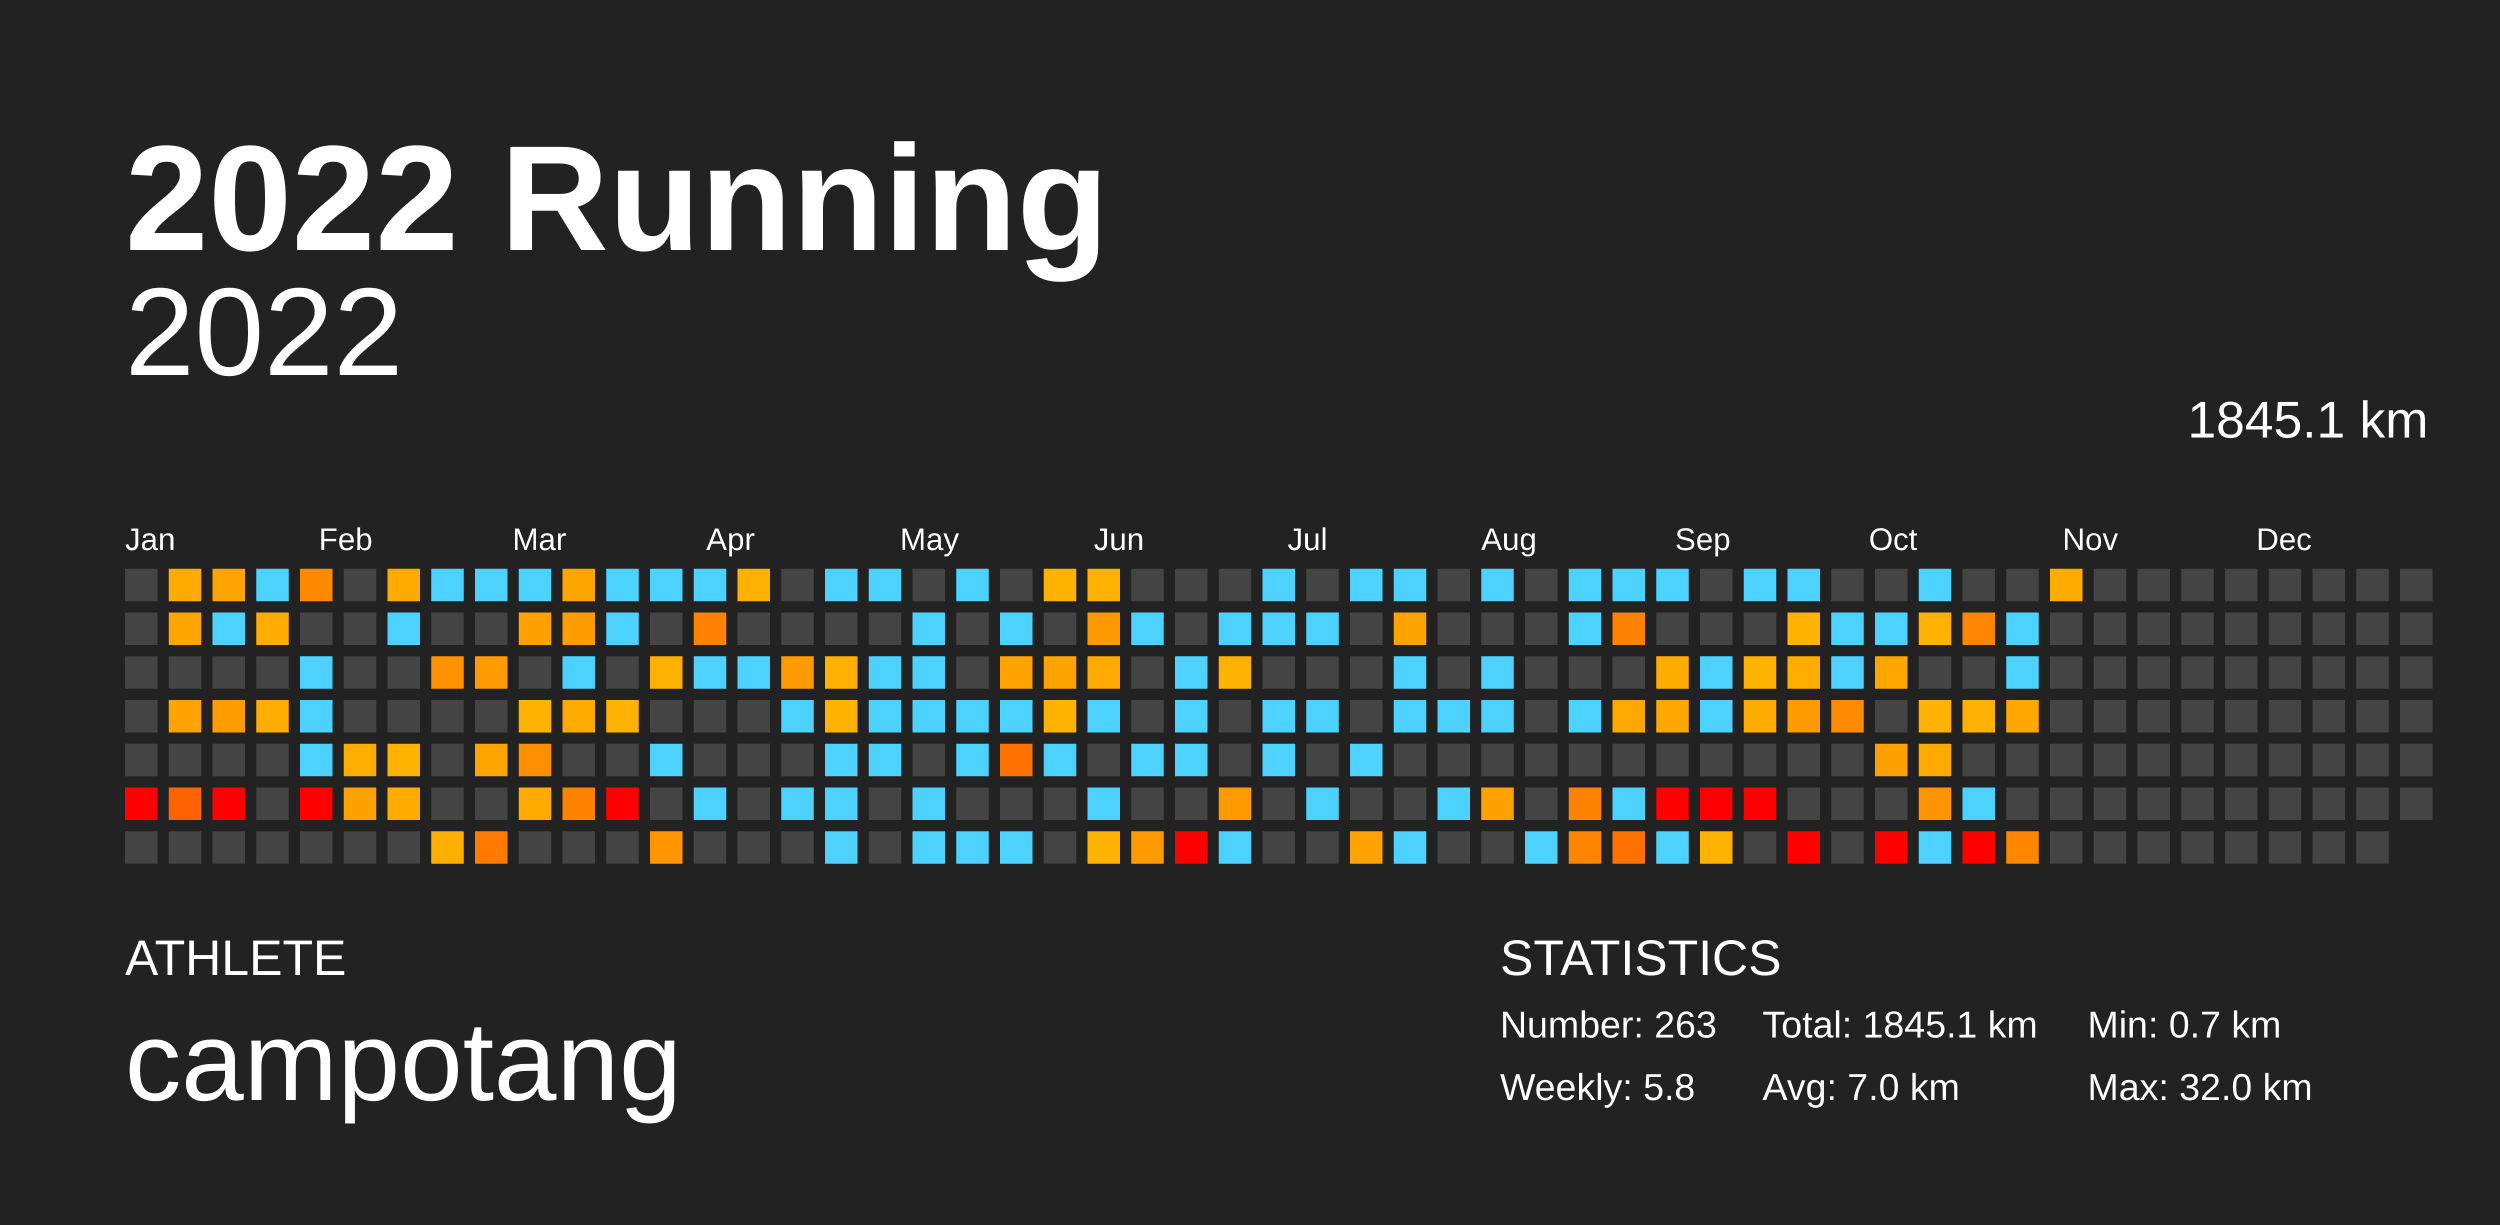
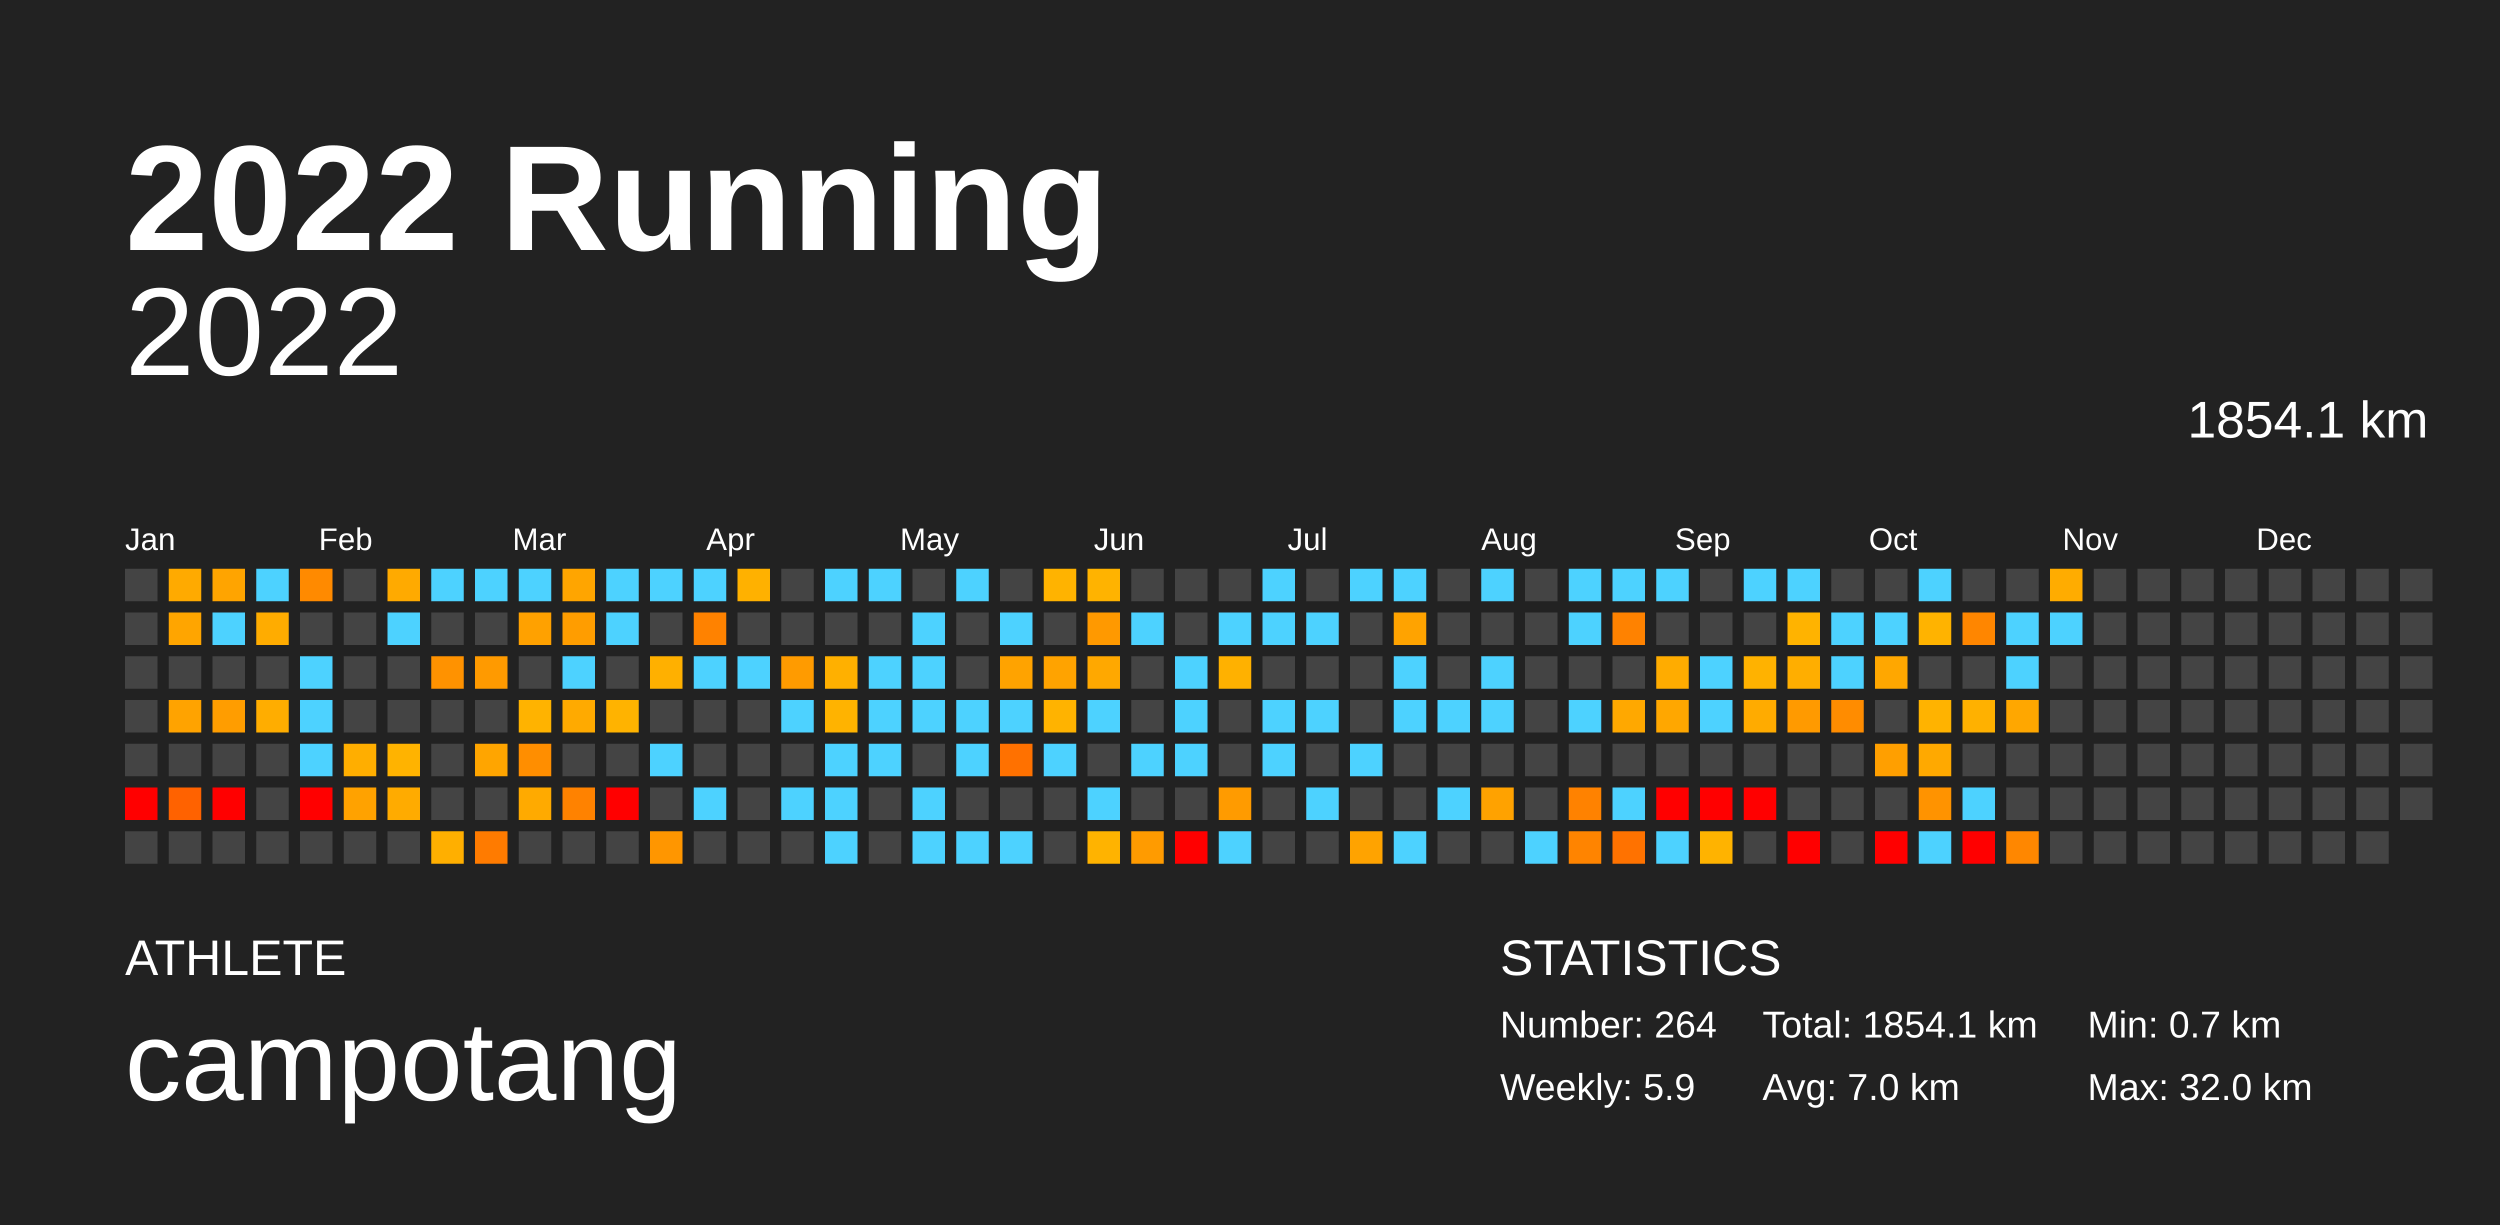
<svg xmlns="http://www.w3.org/2000/svg" baseProfile="full" height="98mm" version="1.1" viewBox="0,0,200,98" width="200mm">
  <defs />
  <rect fill="#222222" height="98" width="200" x="0" y="0" />
  <text fill="#FFFFFF" style="font-size:12px; font-family:Arial; font-weight:bold;" x="10" y="20">2022 Running</text>
  <text fill="#FFFFFF" style="font-size:4px; font-family:Arial" x="10" y="78">ATHLETE</text>
  <text fill="#FFFFFF" style="font-size:9px; font-family:Arial" x="10" y="88">campotang</text>
  <text fill="#FFFFFF" style="font-size:4px; font-family:Arial" x="120" y="78">STATISTICS</text>
-   <text fill="#FFFFFF" style="font-size:3px; font-family:Arial" x="120" y="83">Number: 263</text>
-   <text fill="#FFFFFF" style="font-size:3px; font-family:Arial" x="120" y="88">Weekly: 5.8</text>
-   <text fill="#FFFFFF" style="font-size:3px; font-family:Arial" x="141" y="83">Total: 1845.1 km</text>
+   <text fill="#FFFFFF" style="font-size:3px; font-family:Arial" x="120" y="83">Number: 264</text>
+   <text fill="#FFFFFF" style="font-size:3px; font-family:Arial" x="120" y="88">Weekly: 5.9</text>
+   <text fill="#FFFFFF" style="font-size:3px; font-family:Arial" x="141" y="83">Total: 1854.1 km</text>
  <text fill="#FFFFFF" style="font-size:3px; font-family:Arial" x="141" y="88">Avg: 7.0 km</text>
  <text fill="#FFFFFF" style="font-size:3px; font-family:Arial" x="167" y="83">Min: 0.7 km</text>
  <text fill="#FFFFFF" style="font-size:3px; font-family:Arial" x="167" y="88">Max: 32.0 km</text>
  <text alignment-baseline="hanging" fill="#FFFFFF" style="font-size:10.0px; font-family:Arial;" x="10" y="30">2022</text>
-   <text alignment-baseline="hanging" fill="#FFFFFF" style="font-size:4.125px; font-family:Arial;" x="175" y="35">1845.1 km</text>
+   <text alignment-baseline="hanging" fill="#FFFFFF" style="font-size:4.125px; font-family:Arial;" x="175" y="35">1854.1 km</text>
  <text fill="#FFFFFF" style="font-size:2.5px; font-family:Arial" x="10.0" y="44">Jan</text>
  <text fill="#FFFFFF" style="font-size:2.5px; font-family:Arial" x="25.5" y="44">Feb</text>
  <text fill="#FFFFFF" style="font-size:2.5px; font-family:Arial" x="41.0" y="44">Mar</text>
  <text fill="#FFFFFF" style="font-size:2.5px; font-family:Arial" x="56.5" y="44">Apr</text>
  <text fill="#FFFFFF" style="font-size:2.5px; font-family:Arial" x="72.0" y="44">May</text>
  <text fill="#FFFFFF" style="font-size:2.5px; font-family:Arial" x="87.5" y="44">Jun</text>
  <text fill="#FFFFFF" style="font-size:2.5px; font-family:Arial" x="103.0" y="44">Jul</text>
  <text fill="#FFFFFF" style="font-size:2.5px; font-family:Arial" x="118.5" y="44">Aug</text>
  <text fill="#FFFFFF" style="font-size:2.5px; font-family:Arial" x="134.0" y="44">Sep</text>
  <text fill="#FFFFFF" style="font-size:2.5px; font-family:Arial" x="149.5" y="44">Oct</text>
  <text fill="#FFFFFF" style="font-size:2.5px; font-family:Arial" x="165.0" y="44">Nov</text>
  <text fill="#FFFFFF" style="font-size:2.5px; font-family:Arial" x="180.5" y="44">Dec</text>
  <rect fill="#444444" height="2.6" width="2.6" x="10.0" y="45.5" />
  <rect fill="#444444" height="2.6" width="2.6" x="10.0" y="49.0" />
  <rect fill="#444444" height="2.6" width="2.6" x="10.0" y="52.5" />
  <rect fill="#444444" height="2.6" width="2.6" x="10.0" y="56.0" />
  <rect fill="#444444" height="2.6" width="2.6" x="10.0" y="59.5" />
  <rect fill="red" height="2.6" width="2.6" x="10.0" y="63.0" />
  <rect fill="#444444" height="2.6" width="2.6" x="10.0" y="66.5" />
  <rect fill="#ffaa00" height="2.6" width="2.6" x="13.5" y="45.5" />
  <rect fill="#ffa500" height="2.6" width="2.6" x="13.5" y="49.0" />
  <rect fill="#444444" height="2.6" width="2.6" x="13.5" y="52.5" />
  <rect fill="#ffa300" height="2.6" width="2.6" x="13.5" y="56.0" />
  <rect fill="#444444" height="2.6" width="2.6" x="13.5" y="59.5" />
  <rect fill="#ff6200" height="2.6" width="2.6" x="13.5" y="63.0" />
  <rect fill="#444444" height="2.6" width="2.6" x="13.5" y="66.5" />
  <rect fill="#ffa400" height="2.6" width="2.6" x="17.0" y="45.5" />
  <rect fill="#4dd2ff" height="2.6" width="2.6" x="17.0" y="49.0" />
  <rect fill="#444444" height="2.6" width="2.6" x="17.0" y="52.5" />
  <rect fill="#ff9d00" height="2.6" width="2.6" x="17.0" y="56.0" />
  <rect fill="#444444" height="2.6" width="2.6" x="17.0" y="59.5" />
  <rect fill="red" height="2.6" width="2.6" x="17.0" y="63.0" />
  <rect fill="#444444" height="2.6" width="2.6" x="17.0" y="66.5" />
  <rect fill="#4dd2ff" height="2.6" width="2.6" x="20.5" y="45.5" />
  <rect fill="#ffac00" height="2.6" width="2.6" x="20.5" y="49.0" />
  <rect fill="#444444" height="2.6" width="2.6" x="20.5" y="52.5" />
  <rect fill="#ffad00" height="2.6" width="2.6" x="20.5" y="56.0" />
  <rect fill="#444444" height="2.6" width="2.6" x="20.5" y="59.5" />
  <rect fill="#444444" height="2.6" width="2.6" x="20.5" y="63.0" />
  <rect fill="#444444" height="2.6" width="2.6" x="20.5" y="66.5" />
  <rect fill="#ff8a00" height="2.6" width="2.6" x="24.0" y="45.5" />
  <rect fill="#444444" height="2.6" width="2.6" x="24.0" y="49.0" />
  <rect fill="#4dd2ff" height="2.6" width="2.6" x="24.0" y="52.5" />
  <rect fill="#4dd2ff" height="2.6" width="2.6" x="24.0" y="56.0" />
  <rect fill="#4dd2ff" height="2.6" width="2.6" x="24.0" y="59.5" />
  <rect fill="red" height="2.6" width="2.6" x="24.0" y="63.0" />
  <rect fill="#444444" height="2.6" width="2.6" x="24.0" y="66.5" />
  <rect fill="#444444" height="2.6" width="2.6" x="27.5" y="45.5" />
  <rect fill="#444444" height="2.6" width="2.6" x="27.5" y="49.0" />
  <rect fill="#444444" height="2.6" width="2.6" x="27.5" y="52.5" />
  <rect fill="#444444" height="2.6" width="2.6" x="27.5" y="56.0" />
  <rect fill="#ffae00" height="2.6" width="2.6" x="27.5" y="59.5" />
  <rect fill="#ffa200" height="2.6" width="2.6" x="27.5" y="63.0" />
  <rect fill="#444444" height="2.6" width="2.6" x="27.5" y="66.5" />
  <rect fill="#ffaa00" height="2.6" width="2.6" x="31.0" y="45.5" />
  <rect fill="#4dd2ff" height="2.6" width="2.6" x="31.0" y="49.0" />
  <rect fill="#444444" height="2.6" width="2.6" x="31.0" y="52.5" />
  <rect fill="#444444" height="2.6" width="2.6" x="31.0" y="56.0" />
  <rect fill="#ffb300" height="2.6" width="2.6" x="31.0" y="59.5" />
  <rect fill="#ffab00" height="2.6" width="2.6" x="31.0" y="63.0" />
  <rect fill="#444444" height="2.6" width="2.6" x="31.0" y="66.5" />
  <rect fill="#4dd2ff" height="2.6" width="2.6" x="34.5" y="45.5" />
  <rect fill="#444444" height="2.6" width="2.6" x="34.5" y="49.0" />
  <rect fill="#ff9200" height="2.6" width="2.6" x="34.5" y="52.5" />
  <rect fill="#444444" height="2.6" width="2.6" x="34.5" y="56.0" />
  <rect fill="#444444" height="2.6" width="2.6" x="34.5" y="59.5" />
  <rect fill="#444444" height="2.6" width="2.6" x="34.5" y="63.0" />
  <rect fill="#ffaf00" height="2.6" width="2.6" x="34.5" y="66.5" />
  <rect fill="#4dd2ff" height="2.6" width="2.6" x="38.0" y="45.5" />
  <rect fill="#444444" height="2.6" width="2.6" x="38.0" y="49.0" />
  <rect fill="#ff9a00" height="2.6" width="2.6" x="38.0" y="52.5" />
  <rect fill="#444444" height="2.6" width="2.6" x="38.0" y="56.0" />
  <rect fill="#ffa500" height="2.6" width="2.6" x="38.0" y="59.5" />
  <rect fill="#444444" height="2.6" width="2.6" x="38.0" y="63.0" />
  <rect fill="#ff7b00" height="2.6" width="2.6" x="38.0" y="66.5" />
  <rect fill="#4dd2ff" height="2.6" width="2.6" x="41.5" y="45.5" />
  <rect fill="#ffa100" height="2.6" width="2.6" x="41.5" y="49.0" />
  <rect fill="#444444" height="2.6" width="2.6" x="41.5" y="52.5" />
  <rect fill="#ffb300" height="2.6" width="2.6" x="41.5" y="56.0" />
  <rect fill="#ff8e00" height="2.6" width="2.6" x="41.5" y="59.5" />
  <rect fill="#ffaa00" height="2.6" width="2.6" x="41.5" y="63.0" />
  <rect fill="#444444" height="2.6" width="2.6" x="41.5" y="66.5" />
  <rect fill="#ffa500" height="2.6" width="2.6" x="45.0" y="45.5" />
  <rect fill="#ff9d00" height="2.6" width="2.6" x="45.0" y="49.0" />
  <rect fill="#4dd2ff" height="2.6" width="2.6" x="45.0" y="52.5" />
  <rect fill="#ffaa00" height="2.6" width="2.6" x="45.0" y="56.0" />
  <rect fill="#444444" height="2.6" width="2.6" x="45.0" y="59.5" />
  <rect fill="#ff8200" height="2.6" width="2.6" x="45.0" y="63.0" />
  <rect fill="#444444" height="2.6" width="2.6" x="45.0" y="66.5" />
  <rect fill="#4dd2ff" height="2.6" width="2.6" x="48.5" y="45.5" />
  <rect fill="#4dd2ff" height="2.6" width="2.6" x="48.5" y="49.0" />
  <rect fill="#444444" height="2.6" width="2.6" x="48.5" y="52.5" />
  <rect fill="#ffb300" height="2.6" width="2.6" x="48.5" y="56.0" />
  <rect fill="#444444" height="2.6" width="2.6" x="48.5" y="59.5" />
  <rect fill="red" height="2.6" width="2.6" x="48.5" y="63.0" />
  <rect fill="#444444" height="2.6" width="2.6" x="48.5" y="66.5" />
  <rect fill="#4dd2ff" height="2.6" width="2.6" x="52.0" y="45.5" />
  <rect fill="#444444" height="2.6" width="2.6" x="52.0" y="49.0" />
  <rect fill="#ffb000" height="2.6" width="2.6" x="52.0" y="52.5" />
  <rect fill="#444444" height="2.6" width="2.6" x="52.0" y="56.0" />
  <rect fill="#4dd2ff" height="2.6" width="2.6" x="52.0" y="59.5" />
  <rect fill="#444444" height="2.6" width="2.6" x="52.0" y="63.0" />
  <rect fill="#ff9600" height="2.6" width="2.6" x="52.0" y="66.5" />
  <rect fill="#4dd2ff" height="2.6" width="2.6" x="55.5" y="45.5" />
  <rect fill="#ff8200" height="2.6" width="2.6" x="55.5" y="49.0" />
  <rect fill="#4dd2ff" height="2.6" width="2.6" x="55.5" y="52.5" />
  <rect fill="#444444" height="2.6" width="2.6" x="55.5" y="56.0" />
  <rect fill="#444444" height="2.6" width="2.6" x="55.5" y="59.5" />
  <rect fill="#4dd2ff" height="2.6" width="2.6" x="55.5" y="63.0" />
  <rect fill="#444444" height="2.6" width="2.6" x="55.5" y="66.5" />
  <rect fill="#ffb100" height="2.6" width="2.6" x="59.0" y="45.5" />
  <rect fill="#444444" height="2.6" width="2.6" x="59.0" y="49.0" />
  <rect fill="#4dd2ff" height="2.6" width="2.6" x="59.0" y="52.5" />
  <rect fill="#444444" height="2.6" width="2.6" x="59.0" y="56.0" />
  <rect fill="#444444" height="2.6" width="2.6" x="59.0" y="59.5" />
  <rect fill="#444444" height="2.6" width="2.6" x="59.0" y="63.0" />
  <rect fill="#444444" height="2.6" width="2.6" x="59.0" y="66.5" />
  <rect fill="#444444" height="2.6" width="2.6" x="62.5" y="45.5" />
  <rect fill="#444444" height="2.6" width="2.6" x="62.5" y="49.0" />
  <rect fill="#ff9b00" height="2.6" width="2.6" x="62.5" y="52.5" />
  <rect fill="#4dd2ff" height="2.6" width="2.6" x="62.5" y="56.0" />
  <rect fill="#444444" height="2.6" width="2.6" x="62.5" y="59.5" />
  <rect fill="#4dd2ff" height="2.6" width="2.6" x="62.5" y="63.0" />
  <rect fill="#444444" height="2.6" width="2.6" x="62.5" y="66.5" />
  <rect fill="#4dd2ff" height="2.6" width="2.6" x="66.0" y="45.5" />
  <rect fill="#444444" height="2.6" width="2.6" x="66.0" y="49.0" />
  <rect fill="#ffb000" height="2.6" width="2.6" x="66.0" y="52.5" />
  <rect fill="#ffb300" height="2.6" width="2.6" x="66.0" y="56.0" />
  <rect fill="#4dd2ff" height="2.6" width="2.6" x="66.0" y="59.5" />
  <rect fill="#4dd2ff" height="2.6" width="2.6" x="66.0" y="63.0" />
  <rect fill="#4dd2ff" height="2.6" width="2.6" x="66.0" y="66.5" />
  <rect fill="#4dd2ff" height="2.6" width="2.6" x="69.5" y="45.5" />
  <rect fill="#444444" height="2.6" width="2.6" x="69.5" y="49.0" />
  <rect fill="#4dd2ff" height="2.6" width="2.6" x="69.5" y="52.5" />
  <rect fill="#4dd2ff" height="2.6" width="2.6" x="69.5" y="56.0" />
  <rect fill="#4dd2ff" height="2.6" width="2.6" x="69.5" y="59.5" />
  <rect fill="#444444" height="2.6" width="2.6" x="69.5" y="63.0" />
  <rect fill="#444444" height="2.6" width="2.6" x="69.5" y="66.5" />
  <rect fill="#444444" height="2.6" width="2.6" x="73.0" y="45.5" />
  <rect fill="#4dd2ff" height="2.6" width="2.6" x="73.0" y="49.0" />
  <rect fill="#4dd2ff" height="2.6" width="2.6" x="73.0" y="52.5" />
  <rect fill="#4dd2ff" height="2.6" width="2.6" x="73.0" y="56.0" />
  <rect fill="#444444" height="2.6" width="2.6" x="73.0" y="59.5" />
  <rect fill="#4dd2ff" height="2.6" width="2.6" x="73.0" y="63.0" />
  <rect fill="#4dd2ff" height="2.6" width="2.6" x="73.0" y="66.5" />
  <rect fill="#4dd2ff" height="2.6" width="2.6" x="76.5" y="45.5" />
  <rect fill="#444444" height="2.6" width="2.6" x="76.5" y="49.0" />
  <rect fill="#444444" height="2.6" width="2.6" x="76.5" y="52.5" />
  <rect fill="#4dd2ff" height="2.6" width="2.6" x="76.5" y="56.0" />
  <rect fill="#4dd2ff" height="2.6" width="2.6" x="76.5" y="59.5" />
  <rect fill="#444444" height="2.6" width="2.6" x="76.5" y="63.0" />
  <rect fill="#4dd2ff" height="2.6" width="2.6" x="76.5" y="66.5" />
  <rect fill="#444444" height="2.6" width="2.6" x="80.0" y="45.5" />
  <rect fill="#4dd2ff" height="2.6" width="2.6" x="80.0" y="49.0" />
  <rect fill="#ffa300" height="2.6" width="2.6" x="80.0" y="52.5" />
  <rect fill="#4dd2ff" height="2.6" width="2.6" x="80.0" y="56.0" />
  <rect fill="#ff7100" height="2.6" width="2.6" x="80.0" y="59.5" />
  <rect fill="#444444" height="2.6" width="2.6" x="80.0" y="63.0" />
  <rect fill="#4dd2ff" height="2.6" width="2.6" x="80.0" y="66.5" />
  <rect fill="#ffb300" height="2.6" width="2.6" x="83.5" y="45.5" />
  <rect fill="#444444" height="2.6" width="2.6" x="83.5" y="49.0" />
  <rect fill="#ffa300" height="2.6" width="2.6" x="83.5" y="52.5" />
  <rect fill="#ffb300" height="2.6" width="2.6" x="83.5" y="56.0" />
  <rect fill="#4dd2ff" height="2.6" width="2.6" x="83.5" y="59.5" />
  <rect fill="#444444" height="2.6" width="2.6" x="83.5" y="63.0" />
  <rect fill="#444444" height="2.6" width="2.6" x="83.5" y="66.5" />
  <rect fill="#ffb300" height="2.6" width="2.6" x="87.0" y="45.5" />
  <rect fill="#ff9900" height="2.6" width="2.6" x="87.0" y="49.0" />
  <rect fill="#ffa800" height="2.6" width="2.6" x="87.0" y="52.5" />
  <rect fill="#4dd2ff" height="2.6" width="2.6" x="87.0" y="56.0" />
  <rect fill="#444444" height="2.6" width="2.6" x="87.0" y="59.5" />
  <rect fill="#4dd2ff" height="2.6" width="2.6" x="87.0" y="63.0" />
  <rect fill="#ffb300" height="2.6" width="2.6" x="87.0" y="66.5" />
  <rect fill="#444444" height="2.6" width="2.6" x="90.5" y="45.5" />
  <rect fill="#4dd2ff" height="2.6" width="2.6" x="90.5" y="49.0" />
  <rect fill="#444444" height="2.6" width="2.6" x="90.5" y="52.5" />
  <rect fill="#444444" height="2.6" width="2.6" x="90.5" y="56.0" />
  <rect fill="#4dd2ff" height="2.6" width="2.6" x="90.5" y="59.5" />
  <rect fill="#444444" height="2.6" width="2.6" x="90.5" y="63.0" />
  <rect fill="#ff9b00" height="2.6" width="2.6" x="90.5" y="66.5" />
  <rect fill="#444444" height="2.6" width="2.6" x="94.0" y="45.5" />
  <rect fill="#444444" height="2.6" width="2.6" x="94.0" y="49.0" />
  <rect fill="#4dd2ff" height="2.6" width="2.6" x="94.0" y="52.5" />
  <rect fill="#4dd2ff" height="2.6" width="2.6" x="94.0" y="56.0" />
  <rect fill="#4dd2ff" height="2.6" width="2.6" x="94.0" y="59.5" />
  <rect fill="#444444" height="2.6" width="2.6" x="94.0" y="63.0" />
  <rect fill="red" height="2.6" width="2.6" x="94.0" y="66.5" />
  <rect fill="#444444" height="2.6" width="2.6" x="97.5" y="45.5" />
  <rect fill="#4dd2ff" height="2.6" width="2.6" x="97.5" y="49.0" />
  <rect fill="#ffb100" height="2.6" width="2.6" x="97.5" y="52.5" />
  <rect fill="#444444" height="2.6" width="2.6" x="97.5" y="56.0" />
  <rect fill="#444444" height="2.6" width="2.6" x="97.5" y="59.5" />
  <rect fill="#ff9b00" height="2.6" width="2.6" x="97.5" y="63.0" />
  <rect fill="#4dd2ff" height="2.6" width="2.6" x="97.5" y="66.5" />
  <rect fill="#4dd2ff" height="2.6" width="2.6" x="101.0" y="45.5" />
  <rect fill="#4dd2ff" height="2.6" width="2.6" x="101.0" y="49.0" />
  <rect fill="#444444" height="2.6" width="2.6" x="101.0" y="52.5" />
  <rect fill="#4dd2ff" height="2.6" width="2.6" x="101.0" y="56.0" />
  <rect fill="#4dd2ff" height="2.6" width="2.6" x="101.0" y="59.5" />
  <rect fill="#444444" height="2.6" width="2.6" x="101.0" y="63.0" />
  <rect fill="#444444" height="2.6" width="2.6" x="101.0" y="66.5" />
  <rect fill="#444444" height="2.6" width="2.6" x="104.5" y="45.5" />
  <rect fill="#4dd2ff" height="2.6" width="2.6" x="104.5" y="49.0" />
  <rect fill="#444444" height="2.6" width="2.6" x="104.5" y="52.5" />
  <rect fill="#4dd2ff" height="2.6" width="2.6" x="104.5" y="56.0" />
  <rect fill="#444444" height="2.6" width="2.6" x="104.5" y="59.5" />
  <rect fill="#4dd2ff" height="2.6" width="2.6" x="104.5" y="63.0" />
  <rect fill="#444444" height="2.6" width="2.6" x="104.5" y="66.5" />
  <rect fill="#4dd2ff" height="2.6" width="2.6" x="108.0" y="45.5" />
  <rect fill="#444444" height="2.6" width="2.6" x="108.0" y="49.0" />
  <rect fill="#444444" height="2.6" width="2.6" x="108.0" y="52.5" />
  <rect fill="#444444" height="2.6" width="2.6" x="108.0" y="56.0" />
  <rect fill="#4dd2ff" height="2.6" width="2.6" x="108.0" y="59.5" />
  <rect fill="#444444" height="2.6" width="2.6" x="108.0" y="63.0" />
  <rect fill="#ffa300" height="2.6" width="2.6" x="108.0" y="66.5" />
  <rect fill="#4dd2ff" height="2.6" width="2.6" x="111.5" y="45.5" />
  <rect fill="#ffa300" height="2.6" width="2.6" x="111.5" y="49.0" />
  <rect fill="#4dd2ff" height="2.6" width="2.6" x="111.5" y="52.5" />
  <rect fill="#4dd2ff" height="2.6" width="2.6" x="111.5" y="56.0" />
  <rect fill="#444444" height="2.6" width="2.6" x="111.5" y="59.5" />
  <rect fill="#444444" height="2.6" width="2.6" x="111.5" y="63.0" />
  <rect fill="#4dd2ff" height="2.6" width="2.6" x="111.5" y="66.5" />
  <rect fill="#444444" height="2.6" width="2.6" x="115.0" y="45.5" />
  <rect fill="#444444" height="2.6" width="2.6" x="115.0" y="49.0" />
  <rect fill="#444444" height="2.6" width="2.6" x="115.0" y="52.5" />
  <rect fill="#4dd2ff" height="2.6" width="2.6" x="115.0" y="56.0" />
  <rect fill="#444444" height="2.6" width="2.6" x="115.0" y="59.5" />
  <rect fill="#4dd2ff" height="2.6" width="2.6" x="115.0" y="63.0" />
  <rect fill="#444444" height="2.6" width="2.6" x="115.0" y="66.5" />
  <rect fill="#4dd2ff" height="2.6" width="2.6" x="118.5" y="45.5" />
  <rect fill="#444444" height="2.6" width="2.6" x="118.5" y="49.0" />
  <rect fill="#4dd2ff" height="2.6" width="2.6" x="118.5" y="52.5" />
  <rect fill="#4dd2ff" height="2.6" width="2.6" x="118.5" y="56.0" />
  <rect fill="#444444" height="2.6" width="2.6" x="118.5" y="59.5" />
  <rect fill="#ffa200" height="2.6" width="2.6" x="118.5" y="63.0" />
  <rect fill="#444444" height="2.6" width="2.6" x="118.5" y="66.5" />
  <rect fill="#444444" height="2.6" width="2.6" x="122.0" y="45.5" />
  <rect fill="#444444" height="2.6" width="2.6" x="122.0" y="49.0" />
  <rect fill="#444444" height="2.6" width="2.6" x="122.0" y="52.5" />
  <rect fill="#444444" height="2.6" width="2.6" x="122.0" y="56.0" />
  <rect fill="#444444" height="2.6" width="2.6" x="122.0" y="59.5" />
  <rect fill="#444444" height="2.6" width="2.6" x="122.0" y="63.0" />
  <rect fill="#4dd2ff" height="2.6" width="2.6" x="122.0" y="66.5" />
  <rect fill="#4dd2ff" height="2.6" width="2.6" x="125.5" y="45.5" />
  <rect fill="#4dd2ff" height="2.6" width="2.6" x="125.5" y="49.0" />
  <rect fill="#444444" height="2.6" width="2.6" x="125.5" y="52.5" />
  <rect fill="#4dd2ff" height="2.6" width="2.6" x="125.5" y="56.0" />
  <rect fill="#444444" height="2.6" width="2.6" x="125.5" y="59.5" />
  <rect fill="#ff8200" height="2.6" width="2.6" x="125.5" y="63.0" />
  <rect fill="#ff8400" height="2.6" width="2.6" x="125.5" y="66.5" />
  <rect fill="#4dd2ff" height="2.6" width="2.6" x="129.0" y="45.5" />
  <rect fill="#ff8200" height="2.6" width="2.6" x="129.0" y="49.0" />
  <rect fill="#444444" height="2.6" width="2.6" x="129.0" y="52.5" />
  <rect fill="#ffa800" height="2.6" width="2.6" x="129.0" y="56.0" />
  <rect fill="#444444" height="2.6" width="2.6" x="129.0" y="59.5" />
  <rect fill="#4dd2ff" height="2.6" width="2.6" x="129.0" y="63.0" />
  <rect fill="#ff7200" height="2.6" width="2.6" x="129.0" y="66.5" />
  <rect fill="#4dd2ff" height="2.6" width="2.6" x="132.5" y="45.5" />
  <rect fill="#444444" height="2.6" width="2.6" x="132.5" y="49.0" />
  <rect fill="#ffac00" height="2.6" width="2.6" x="132.5" y="52.5" />
  <rect fill="#ffa700" height="2.6" width="2.6" x="132.5" y="56.0" />
  <rect fill="#444444" height="2.6" width="2.6" x="132.5" y="59.5" />
  <rect fill="red" height="2.6" width="2.6" x="132.5" y="63.0" />
  <rect fill="#4dd2ff" height="2.6" width="2.6" x="132.5" y="66.5" />
  <rect fill="#444444" height="2.6" width="2.6" x="136.0" y="45.5" />
  <rect fill="#444444" height="2.6" width="2.6" x="136.0" y="49.0" />
  <rect fill="#4dd2ff" height="2.6" width="2.6" x="136.0" y="52.5" />
  <rect fill="#4dd2ff" height="2.6" width="2.6" x="136.0" y="56.0" />
  <rect fill="#444444" height="2.6" width="2.6" x="136.0" y="59.5" />
  <rect fill="red" height="2.6" width="2.6" x="136.0" y="63.0" />
  <rect fill="#ffb300" height="2.6" width="2.6" x="136.0" y="66.5" />
  <rect fill="#4dd2ff" height="2.6" width="2.6" x="139.5" y="45.5" />
  <rect fill="#444444" height="2.6" width="2.6" x="139.5" y="49.0" />
  <rect fill="#ffb200" height="2.6" width="2.6" x="139.5" y="52.5" />
  <rect fill="#ffab00" height="2.6" width="2.6" x="139.5" y="56.0" />
  <rect fill="#444444" height="2.6" width="2.6" x="139.5" y="59.5" />
  <rect fill="red" height="2.6" width="2.6" x="139.5" y="63.0" />
  <rect fill="#444444" height="2.6" width="2.6" x="139.5" y="66.5" />
  <rect fill="#4dd2ff" height="2.6" width="2.6" x="143.0" y="45.5" />
  <rect fill="#ffb300" height="2.6" width="2.6" x="143.0" y="49.0" />
  <rect fill="#ffae00" height="2.6" width="2.6" x="143.0" y="52.5" />
  <rect fill="#ff9a00" height="2.6" width="2.6" x="143.0" y="56.0" />
  <rect fill="#444444" height="2.6" width="2.6" x="143.0" y="59.5" />
  <rect fill="#444444" height="2.6" width="2.6" x="143.0" y="63.0" />
  <rect fill="red" height="2.6" width="2.6" x="143.0" y="66.5" />
  <rect fill="#444444" height="2.6" width="2.6" x="146.5" y="45.5" />
  <rect fill="#4dd2ff" height="2.6" width="2.6" x="146.5" y="49.0" />
  <rect fill="#4dd2ff" height="2.6" width="2.6" x="146.5" y="52.5" />
  <rect fill="#ff8c00" height="2.6" width="2.6" x="146.5" y="56.0" />
  <rect fill="#444444" height="2.6" width="2.6" x="146.5" y="59.5" />
  <rect fill="#444444" height="2.6" width="2.6" x="146.5" y="63.0" />
  <rect fill="#444444" height="2.6" width="2.6" x="146.5" y="66.5" />
  <rect fill="#444444" height="2.6" width="2.6" x="150.0" y="45.5" />
  <rect fill="#4dd2ff" height="2.6" width="2.6" x="150.0" y="49.0" />
  <rect fill="#ffa700" height="2.6" width="2.6" x="150.0" y="52.5" />
  <rect fill="#444444" height="2.6" width="2.6" x="150.0" y="56.0" />
  <rect fill="#ff9f00" height="2.6" width="2.6" x="150.0" y="59.5" />
  <rect fill="#444444" height="2.6" width="2.6" x="150.0" y="63.0" />
  <rect fill="red" height="2.6" width="2.6" x="150.0" y="66.5" />
  <rect fill="#4dd2ff" height="2.6" width="2.6" x="153.5" y="45.5" />
  <rect fill="#ffb300" height="2.6" width="2.6" x="153.5" y="49.0" />
  <rect fill="#444444" height="2.6" width="2.6" x="153.5" y="52.5" />
  <rect fill="#ffb300" height="2.6" width="2.6" x="153.5" y="56.0" />
  <rect fill="#ffa900" height="2.6" width="2.6" x="153.5" y="59.5" />
  <rect fill="#ff9300" height="2.6" width="2.6" x="153.5" y="63.0" />
  <rect fill="#4dd2ff" height="2.6" width="2.6" x="153.5" y="66.5" />
  <rect fill="#444444" height="2.6" width="2.6" x="157.0" y="45.5" />
  <rect fill="#ff8600" height="2.6" width="2.6" x="157.0" y="49.0" />
  <rect fill="#444444" height="2.6" width="2.6" x="157.0" y="52.5" />
  <rect fill="#ffb100" height="2.6" width="2.6" x="157.0" y="56.0" />
  <rect fill="#444444" height="2.6" width="2.6" x="157.0" y="59.5" />
  <rect fill="#4dd2ff" height="2.6" width="2.6" x="157.0" y="63.0" />
  <rect fill="red" height="2.6" width="2.6" x="157.0" y="66.5" />
  <rect fill="#444444" height="2.6" width="2.6" x="160.5" y="45.5" />
  <rect fill="#4dd2ff" height="2.6" width="2.6" x="160.5" y="49.0" />
  <rect fill="#4dd2ff" height="2.6" width="2.6" x="160.5" y="52.5" />
  <rect fill="#ffa700" height="2.6" width="2.6" x="160.5" y="56.0" />
  <rect fill="#444444" height="2.6" width="2.6" x="160.5" y="59.5" />
  <rect fill="#444444" height="2.6" width="2.6" x="160.5" y="63.0" />
  <rect fill="#ff8700" height="2.6" width="2.6" x="160.5" y="66.5" />
  <rect fill="#ffac00" height="2.6" width="2.6" x="164.0" y="45.5" />
-   <rect fill="#444444" height="2.6" width="2.6" x="164.0" y="49.0" />
+   <rect fill="#4dd2ff" height="2.6" width="2.6" x="164.0" y="49.0" />
  <rect fill="#444444" height="2.6" width="2.6" x="164.0" y="52.5" />
  <rect fill="#444444" height="2.6" width="2.6" x="164.0" y="56.0" />
  <rect fill="#444444" height="2.6" width="2.6" x="164.0" y="59.5" />
  <rect fill="#444444" height="2.6" width="2.6" x="164.0" y="63.0" />
  <rect fill="#444444" height="2.6" width="2.6" x="164.0" y="66.5" />
  <rect fill="#444444" height="2.6" width="2.6" x="167.5" y="45.5" />
  <rect fill="#444444" height="2.6" width="2.6" x="167.5" y="49.0" />
  <rect fill="#444444" height="2.6" width="2.6" x="167.5" y="52.5" />
  <rect fill="#444444" height="2.6" width="2.6" x="167.5" y="56.0" />
  <rect fill="#444444" height="2.6" width="2.6" x="167.5" y="59.5" />
  <rect fill="#444444" height="2.6" width="2.6" x="167.5" y="63.0" />
  <rect fill="#444444" height="2.6" width="2.6" x="167.5" y="66.5" />
  <rect fill="#444444" height="2.6" width="2.6" x="171.0" y="45.5" />
  <rect fill="#444444" height="2.6" width="2.6" x="171.0" y="49.0" />
  <rect fill="#444444" height="2.6" width="2.6" x="171.0" y="52.5" />
  <rect fill="#444444" height="2.6" width="2.6" x="171.0" y="56.0" />
  <rect fill="#444444" height="2.6" width="2.6" x="171.0" y="59.5" />
  <rect fill="#444444" height="2.6" width="2.6" x="171.0" y="63.0" />
  <rect fill="#444444" height="2.6" width="2.6" x="171.0" y="66.5" />
  <rect fill="#444444" height="2.6" width="2.6" x="174.5" y="45.5" />
  <rect fill="#444444" height="2.6" width="2.6" x="174.5" y="49.0" />
  <rect fill="#444444" height="2.6" width="2.6" x="174.5" y="52.5" />
  <rect fill="#444444" height="2.6" width="2.6" x="174.5" y="56.0" />
  <rect fill="#444444" height="2.6" width="2.6" x="174.5" y="59.5" />
  <rect fill="#444444" height="2.6" width="2.6" x="174.5" y="63.0" />
  <rect fill="#444444" height="2.6" width="2.6" x="174.5" y="66.5" />
  <rect fill="#444444" height="2.6" width="2.6" x="178.0" y="45.5" />
  <rect fill="#444444" height="2.6" width="2.6" x="178.0" y="49.0" />
  <rect fill="#444444" height="2.6" width="2.6" x="178.0" y="52.5" />
  <rect fill="#444444" height="2.6" width="2.6" x="178.0" y="56.0" />
  <rect fill="#444444" height="2.6" width="2.6" x="178.0" y="59.5" />
  <rect fill="#444444" height="2.6" width="2.6" x="178.0" y="63.0" />
  <rect fill="#444444" height="2.6" width="2.6" x="178.0" y="66.5" />
  <rect fill="#444444" height="2.6" width="2.6" x="181.5" y="45.5" />
  <rect fill="#444444" height="2.6" width="2.6" x="181.5" y="49.0" />
  <rect fill="#444444" height="2.6" width="2.6" x="181.5" y="52.5" />
  <rect fill="#444444" height="2.6" width="2.6" x="181.5" y="56.0" />
  <rect fill="#444444" height="2.6" width="2.6" x="181.5" y="59.5" />
  <rect fill="#444444" height="2.6" width="2.6" x="181.5" y="63.0" />
  <rect fill="#444444" height="2.6" width="2.6" x="181.5" y="66.5" />
  <rect fill="#444444" height="2.6" width="2.6" x="185.0" y="45.5" />
  <rect fill="#444444" height="2.6" width="2.6" x="185.0" y="49.0" />
  <rect fill="#444444" height="2.6" width="2.6" x="185.0" y="52.5" />
  <rect fill="#444444" height="2.6" width="2.6" x="185.0" y="56.0" />
  <rect fill="#444444" height="2.6" width="2.6" x="185.0" y="59.5" />
  <rect fill="#444444" height="2.6" width="2.6" x="185.0" y="63.0" />
  <rect fill="#444444" height="2.6" width="2.6" x="185.0" y="66.5" />
  <rect fill="#444444" height="2.6" width="2.6" x="188.5" y="45.5" />
  <rect fill="#444444" height="2.6" width="2.6" x="188.5" y="49.0" />
  <rect fill="#444444" height="2.6" width="2.6" x="188.5" y="52.5" />
  <rect fill="#444444" height="2.6" width="2.6" x="188.5" y="56.0" />
  <rect fill="#444444" height="2.6" width="2.6" x="188.5" y="59.5" />
  <rect fill="#444444" height="2.6" width="2.6" x="188.5" y="63.0" />
  <rect fill="#444444" height="2.6" width="2.6" x="188.5" y="66.5" />
  <rect fill="#444444" height="2.6" width="2.6" x="192.0" y="45.5" />
  <rect fill="#444444" height="2.6" width="2.6" x="192.0" y="49.0" />
  <rect fill="#444444" height="2.6" width="2.6" x="192.0" y="52.5" />
  <rect fill="#444444" height="2.6" width="2.6" x="192.0" y="56.0" />
  <rect fill="#444444" height="2.6" width="2.6" x="192.0" y="59.5" />
  <rect fill="#444444" height="2.6" width="2.6" x="192.0" y="63.0" />
</svg>
